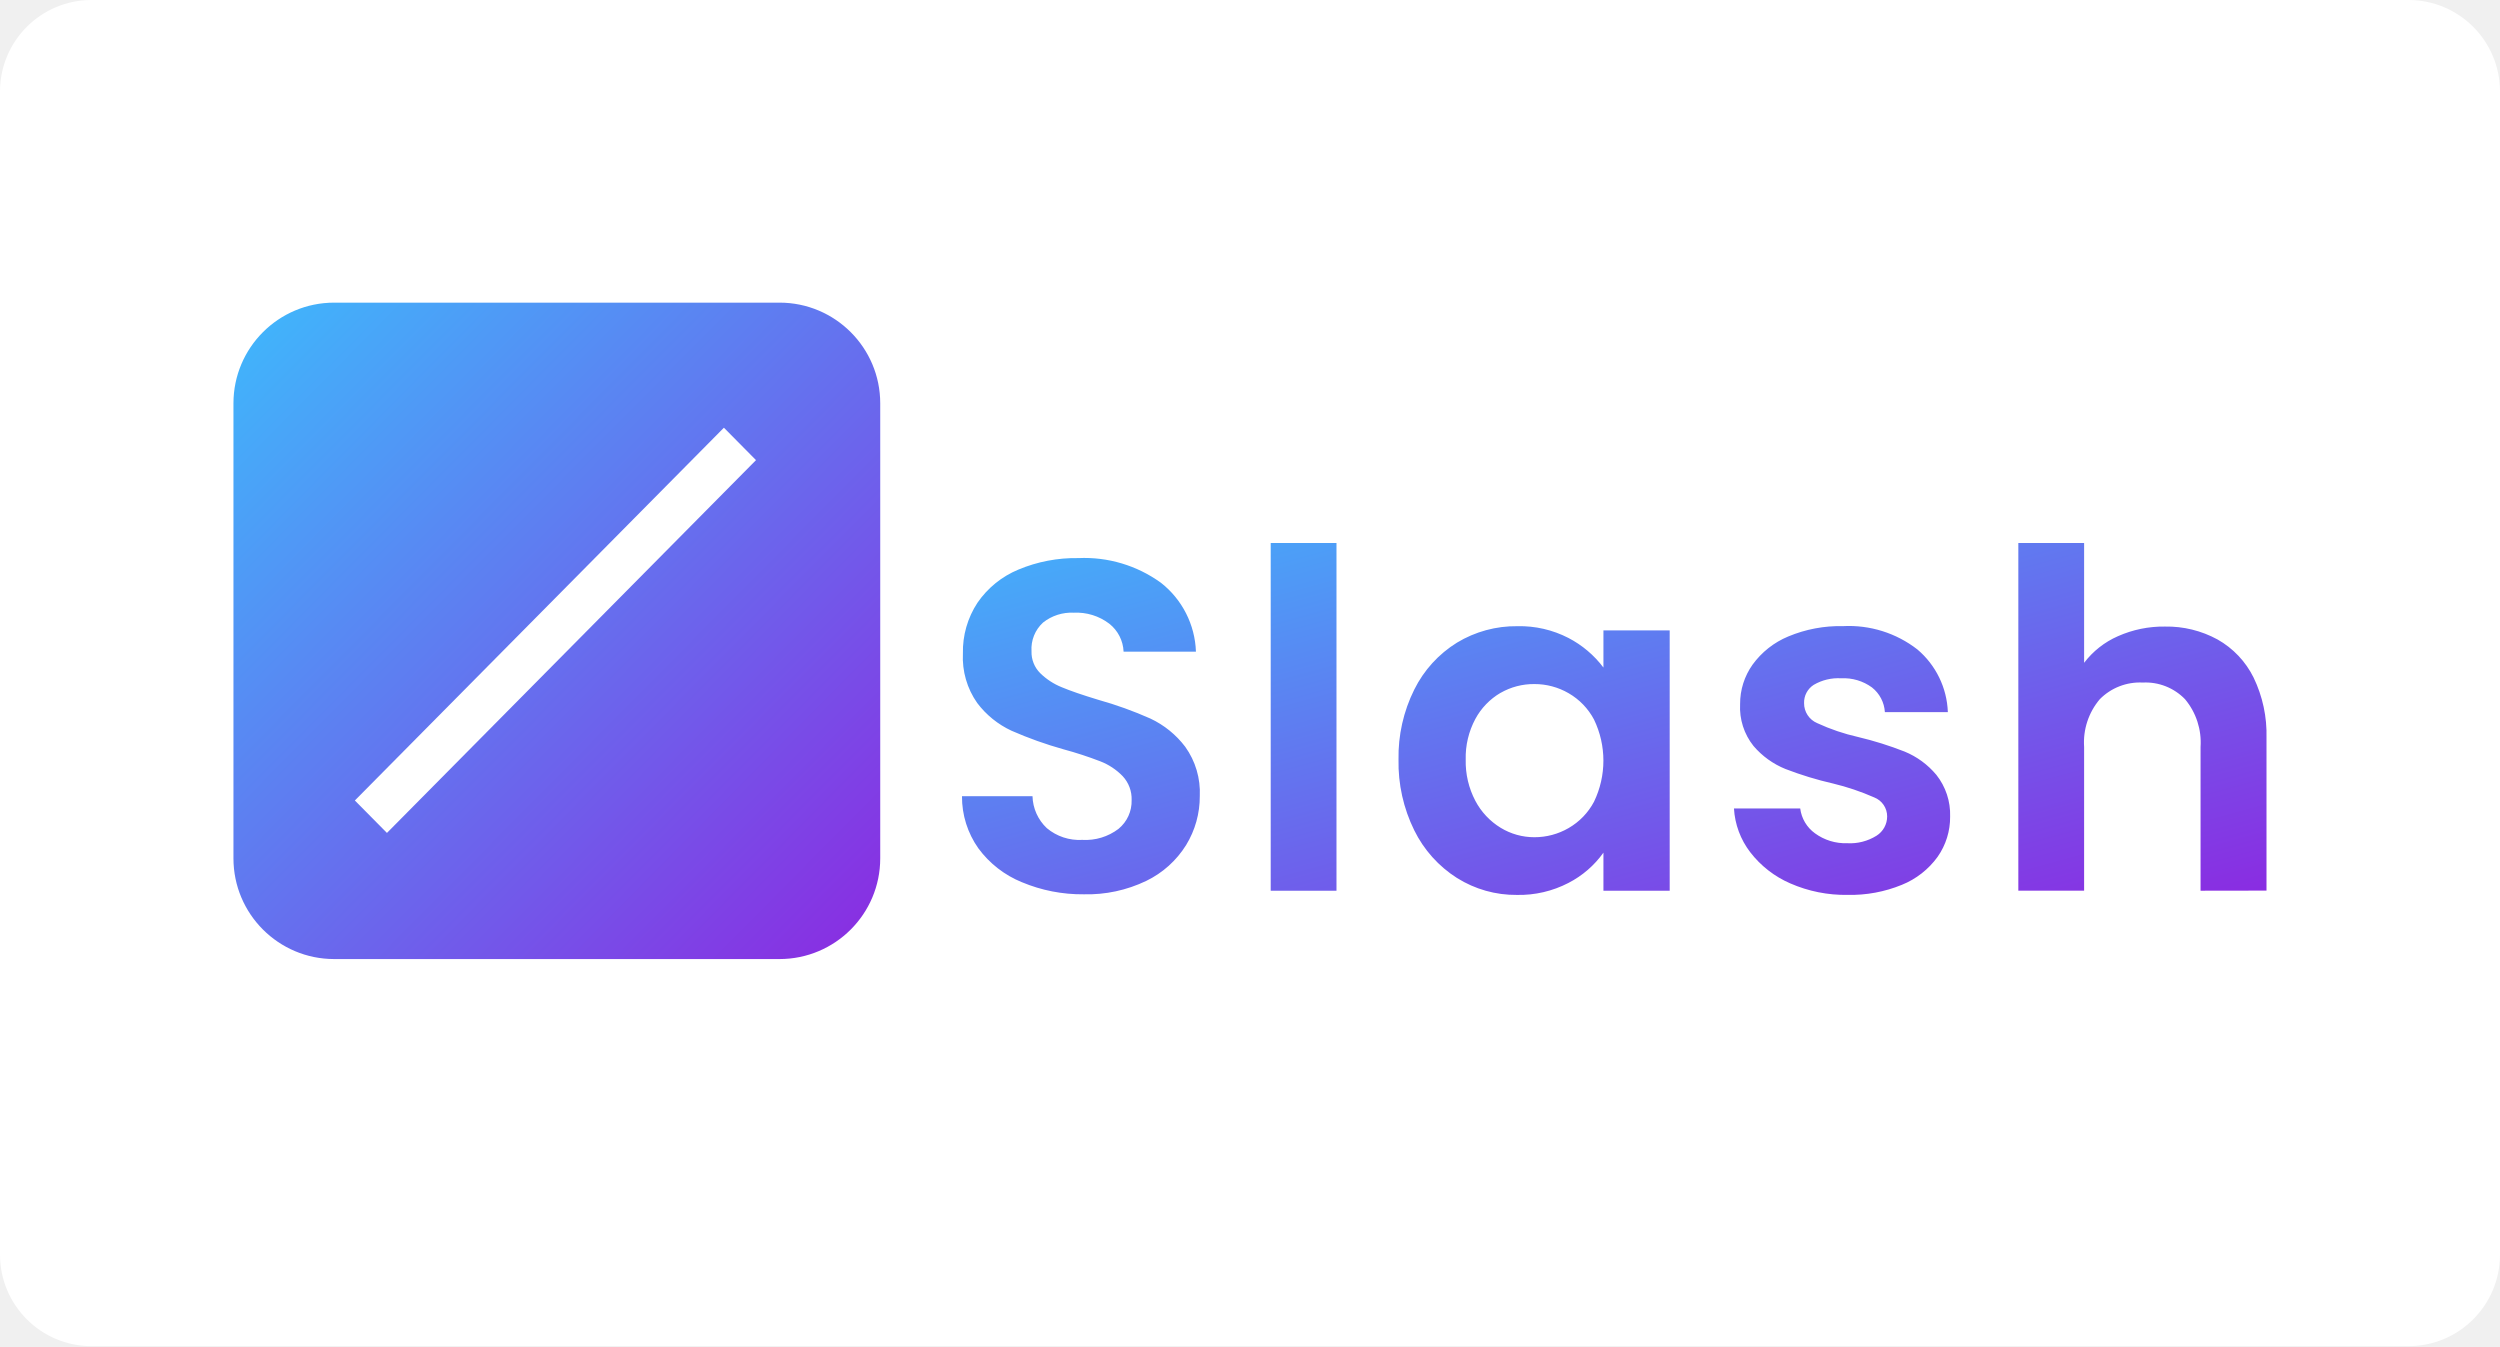
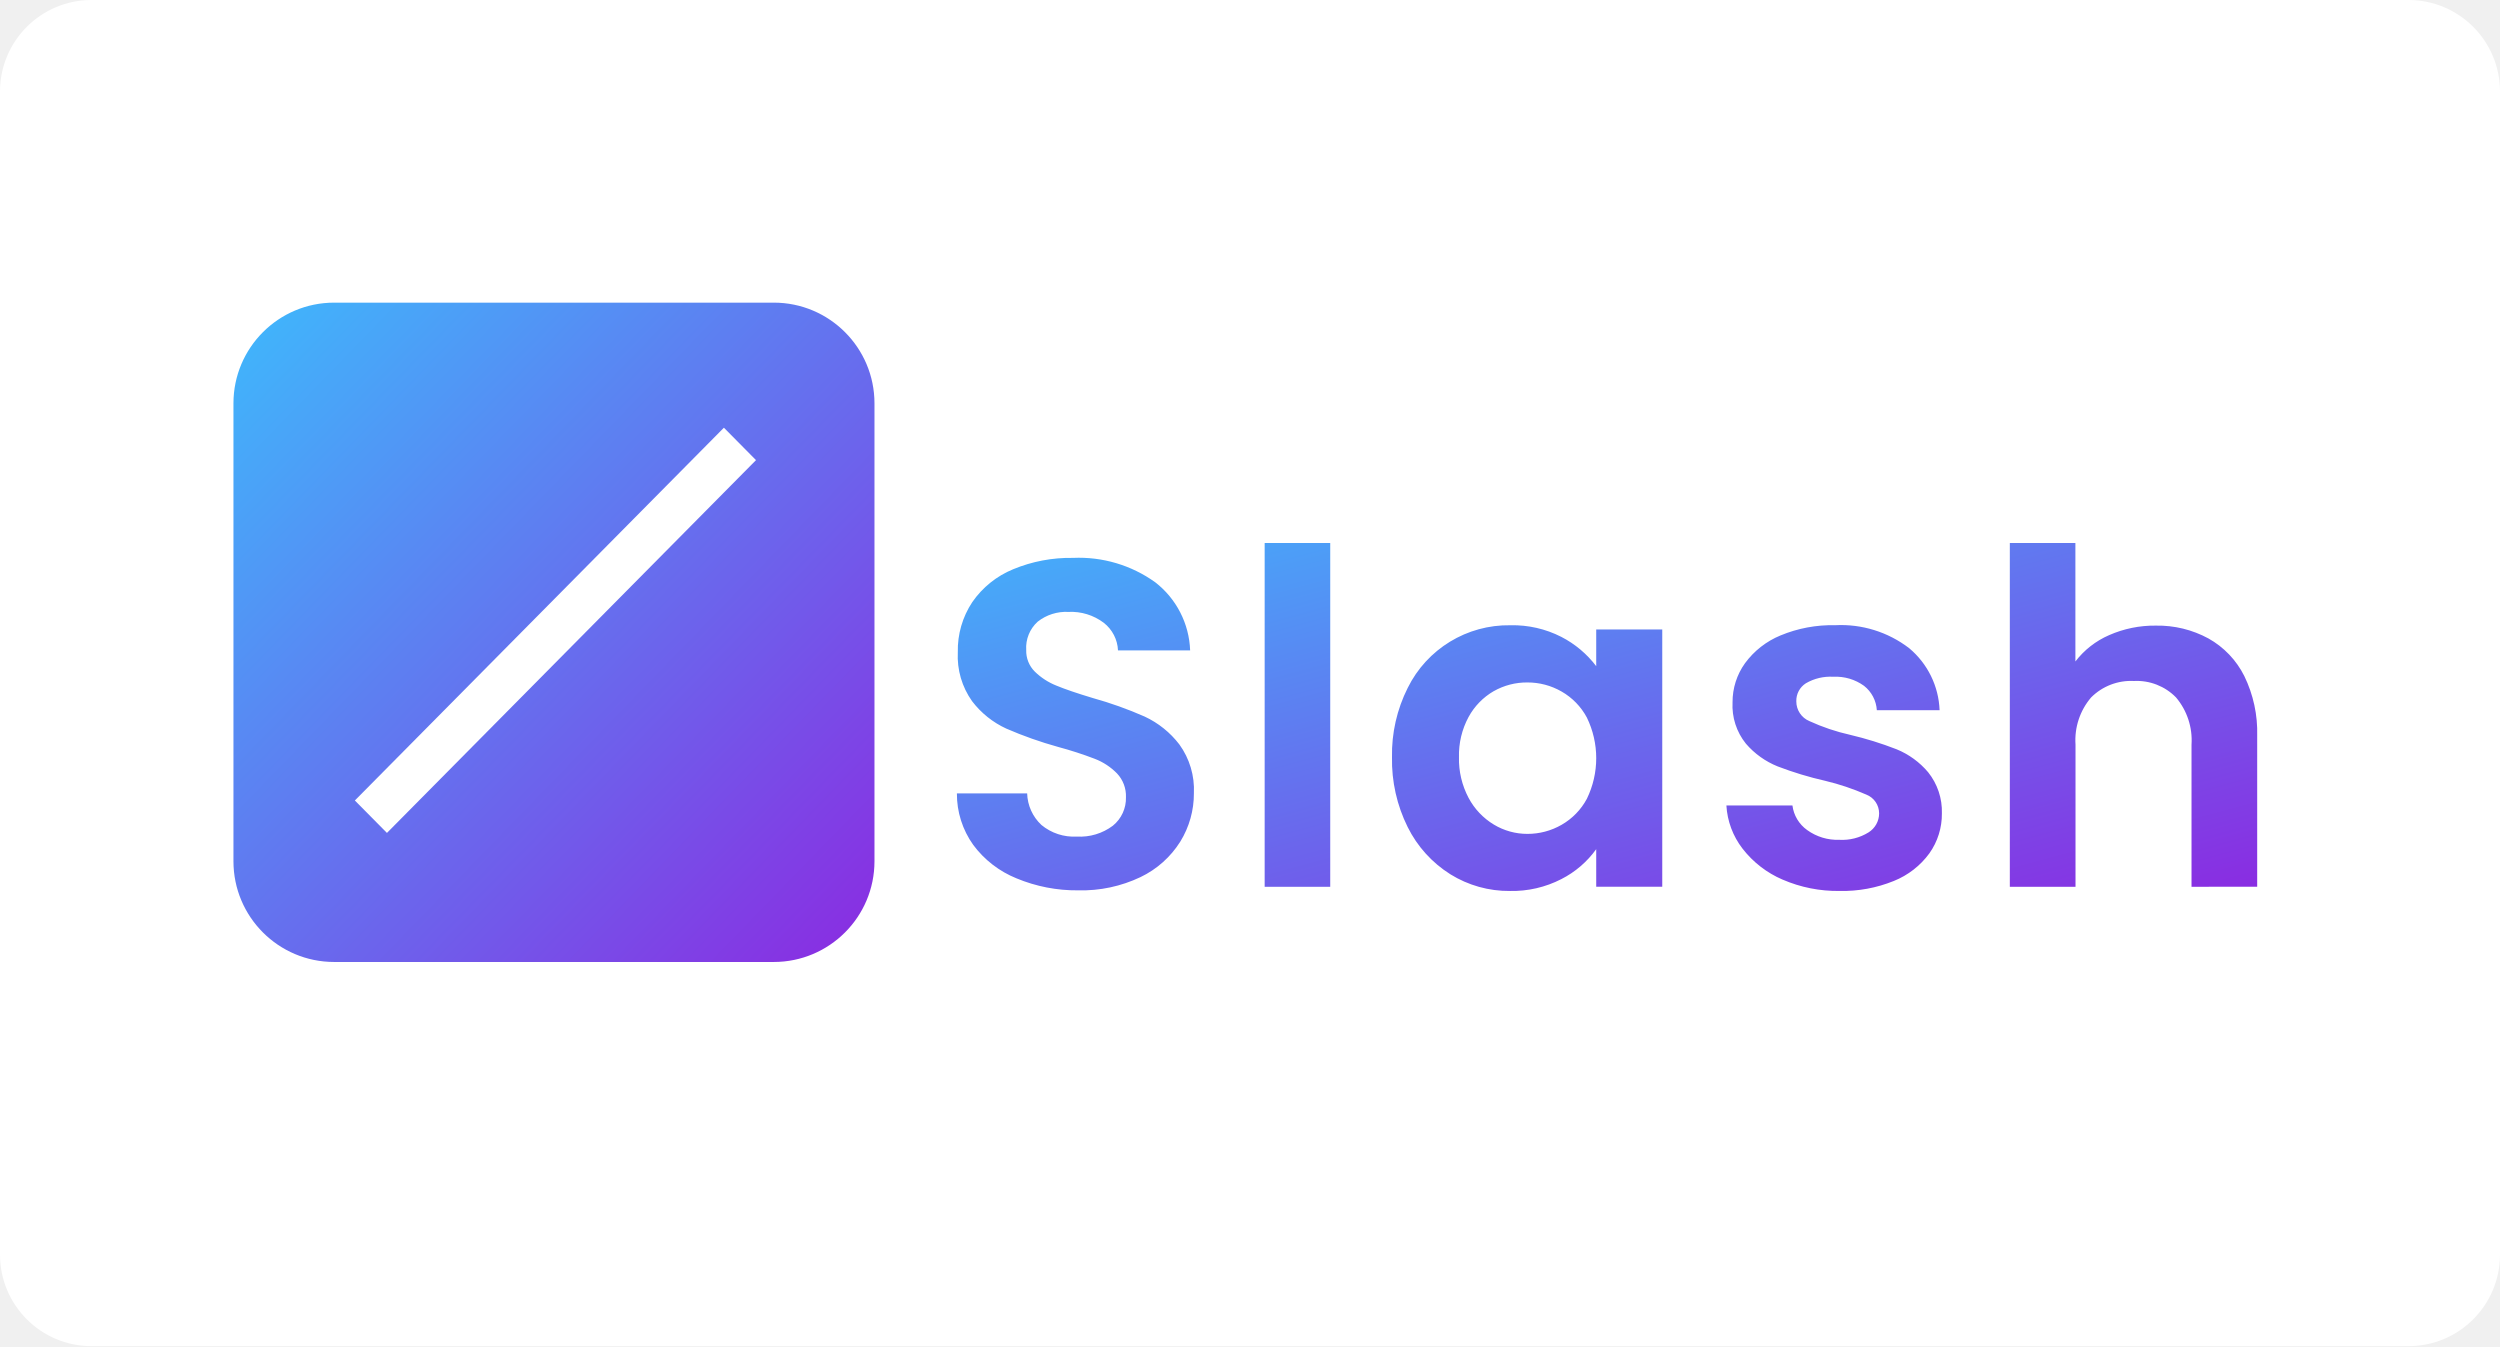
<svg xmlns="http://www.w3.org/2000/svg" xmlns:xlink="http://www.w3.org/1999/xlink" width="273" height="147" viewBox="0 0 273 147">
  <defs>
    <linearGradient id="linear-gradient" x2="1" y2="1" gradientUnits="objectBoundingBox">
      <stop offset="0" stop-color="#3eb9fc" />
      <stop offset="1" stop-color="#8b2ae1" />
    </linearGradient>
    <linearGradient id="linear-gradient-2" x1="-0.062" y1="-0.061" x2="1.018" xlink:href="#linear-gradient" />
  </defs>
  <g id="グループ_69049" data-name="グループ 69049" transform="translate(-20 -3156.276)">
    <rect id="長方形_19587" data-name="長方形 19587" width="273" height="147" rx="10" transform="translate(20 3156.276)" fill="#fff" />
    <g id="グループ_69045" data-name="グループ 69045" transform="translate(24.493 3210.324)">
-       <rect id="長方形_18018" data-name="長方形 18018" width="70.628" height="71.681" rx="11" transform="translate(21 -21)" fill="url(#linear-gradient)" />
+       <rect id="長方形_18018" data-name="長方形 18018" width="70" height="72" rx="11" transform="translate(21 -21)" fill="url(#linear-gradient)" />
      <path id="長方形_18019" data-name="長方形 18019" d="M0,0,4.982.027,5.27,57.309.288,57.282Z" transform="translate(74.558 -7.343) rotate(45)" fill="#fff" />
-       <path id="パス_57689" data-name="パス 57689" d="M283.977,87.716A11.074,11.074,0,0,1,279.59,84.3a8.651,8.651,0,0,1-1.77-4.772h7.235a3.944,3.944,0,0,0,1.616,2.719,5.632,5.632,0,0,0,3.516,1.078,5.451,5.451,0,0,0,3.207-.823,2.483,2.483,0,0,0,1.154-2.1,2.223,2.223,0,0,0-1.411-2.078,26.584,26.584,0,0,0-4.488-1.515,37.907,37.907,0,0,1-5.21-1.591,9.037,9.037,0,0,1-3.487-2.514,6.744,6.744,0,0,1-1.462-4.567,7.37,7.37,0,0,1,1.36-4.31,9.134,9.134,0,0,1,3.9-3.079,14.62,14.62,0,0,1,5.986-1.129,12.2,12.2,0,0,1,8.105,2.54,9.407,9.407,0,0,1,3.335,6.85H294.3a3.717,3.717,0,0,0-1.409-2.694,5.244,5.244,0,0,0-3.363-1,5.3,5.3,0,0,0-3,.717,2.294,2.294,0,0,0-1.052,2,2.35,2.35,0,0,0,1.437,2.181,22.337,22.337,0,0,0,4.464,1.514,37.836,37.836,0,0,1,5.08,1.592,8.95,8.95,0,0,1,3.463,2.54,6.974,6.974,0,0,1,1.505,4.543,7.525,7.525,0,0,1-1.368,4.411,8.953,8.953,0,0,1-3.9,3.055,14.766,14.766,0,0,1-5.926,1.1,15,15,0,0,1-6.253-1.252Zm-36.4-.592a12.924,12.924,0,0,1-4.669-5.208,16.734,16.734,0,0,1-1.719-7.722,16.458,16.458,0,0,1,1.719-7.643,12.6,12.6,0,0,1,4.669-5.131,12.444,12.444,0,0,1,6.6-1.794,11.589,11.589,0,0,1,5.565,1.283,11.317,11.317,0,0,1,3.824,3.233V60.087h7.235V88.511h-7.235V84.355a10.666,10.666,0,0,1-3.824,3.309,11.687,11.687,0,0,1-5.618,1.308,12.083,12.083,0,0,1-6.542-1.847Zm4.748-20.216a7.341,7.341,0,0,0-2.747,2.848,8.928,8.928,0,0,0-1.052,4.438,9.221,9.221,0,0,0,1.052,4.5,7.594,7.594,0,0,0,2.771,2.95,7.047,7.047,0,0,0,3.67,1.026,7.4,7.4,0,0,0,3.746-1,7.22,7.22,0,0,0,2.771-2.872,10.332,10.332,0,0,0,0-8.981,7.221,7.221,0,0,0-2.771-2.872,7.4,7.4,0,0,0-3.746-1,7.276,7.276,0,0,0-3.694.968ZM200.062,87.584a11.073,11.073,0,0,1-4.748-3.694,9.727,9.727,0,0,1-1.794-5.7h7.7a4.97,4.97,0,0,0,1.563,3.489,5.541,5.541,0,0,0,3.874,1.283,5.964,5.964,0,0,0,3.951-1.2,3.92,3.92,0,0,0,1.437-3.156A3.648,3.648,0,0,0,211.066,76a6.854,6.854,0,0,0-2.439-1.616,40.442,40.442,0,0,0-4.024-1.314,42.962,42.962,0,0,1-5.671-2.027,9.92,9.92,0,0,1-3.746-3.026,8.627,8.627,0,0,1-1.565-5.413,9.677,9.677,0,0,1,1.592-5.541,10.121,10.121,0,0,1,4.464-3.617,16.248,16.248,0,0,1,6.566-1.257,14.256,14.256,0,0,1,9,2.694,9.992,9.992,0,0,1,3.824,7.525h-7.9a4.1,4.1,0,0,0-1.563-3.055,5.9,5.9,0,0,0-3.874-1.2,4.984,4.984,0,0,0-3.361,1.078,3.9,3.9,0,0,0-1.257,3.13,3.234,3.234,0,0,0,.949,2.394,7.2,7.2,0,0,0,2.36,1.539q1.411.592,3.976,1.368a41.745,41.745,0,0,1,5.7,2.052,10.233,10.233,0,0,1,3.8,3.079,8.552,8.552,0,0,1,1.591,5.388A10.141,10.141,0,0,1,218,83.517a10.522,10.522,0,0,1-4.363,3.925,14.879,14.879,0,0,1-6.824,1.462,17,17,0,0,1-6.747-1.32Zm128.71.927V72.81a7.366,7.366,0,0,0-1.693-5.208,5.986,5.986,0,0,0-4.618-1.821,6.145,6.145,0,0,0-4.695,1.821,7.3,7.3,0,0,0-1.71,5.208v15.7h-7.183V50.542h7.183V63.626a9.373,9.373,0,0,1,3.694-2.908,12.246,12.246,0,0,1,5.131-1.052,11.539,11.539,0,0,1,5.747,1.411,9.718,9.718,0,0,1,3.934,4.156,14.268,14.268,0,0,1,1.411,6.593V88.5Zm-101.54,0V50.542h7.183V88.511Z" transform="translate(-92.964 -45.294)" fill="url(#linear-gradient-2)" />
+       <path id="パス_57689" data-name="パス 57689" d="M283.686,87.3a11.026,11.026,0,0,1-4.373-3.382,8.512,8.512,0,0,1-1.764-4.718h7.211a3.894,3.894,0,0,0,1.611,2.689,5.646,5.646,0,0,0,3.505,1.065,5.468,5.468,0,0,0,3.2-.813,2.451,2.451,0,0,0,1.151-2.073,2.2,2.2,0,0,0-1.406-2.055,26.647,26.647,0,0,0-4.473-1.5,38.014,38.014,0,0,1-5.193-1.573,9.006,9.006,0,0,1-3.476-2.486,6.632,6.632,0,0,1-1.458-4.515,7.246,7.246,0,0,1,1.355-4.261,9.094,9.094,0,0,1,3.887-3.044,14.677,14.677,0,0,1,5.967-1.116,12.229,12.229,0,0,1,8.079,2.511A9.273,9.273,0,0,1,300.83,68.8h-6.853a3.666,3.666,0,0,0-1.4-2.663,5.257,5.257,0,0,0-3.352-.989,5.32,5.32,0,0,0-2.992.709,2.263,2.263,0,0,0-1.049,1.978,2.323,2.323,0,0,0,1.432,2.156,22.391,22.391,0,0,0,4.45,1.5,37.94,37.94,0,0,1,5.063,1.574,8.917,8.917,0,0,1,3.452,2.511,6.859,6.859,0,0,1,1.5,4.491,7.4,7.4,0,0,1-1.364,4.361,8.913,8.913,0,0,1-3.887,3.02,14.824,14.824,0,0,1-5.907,1.089,15.058,15.058,0,0,1-6.233-1.238ZM247.4,86.712a12.814,12.814,0,0,1-4.654-5.149,16.435,16.435,0,0,1-1.713-7.635,16.163,16.163,0,0,1,1.713-7.557,12.284,12.284,0,0,1,11.228-6.847,11.629,11.629,0,0,1,5.548,1.268,11.258,11.258,0,0,1,3.812,3.2V59.98h7.211v28.1h-7.211V83.974a10.607,10.607,0,0,1-3.812,3.272,11.727,11.727,0,0,1-5.6,1.294,12.117,12.117,0,0,1-6.521-1.826Zm4.733-19.988a7.285,7.285,0,0,0-2.738,2.816,8.769,8.769,0,0,0-1.048,4.388,9.057,9.057,0,0,0,1.048,4.446,7.533,7.533,0,0,0,2.762,2.917,7.067,7.067,0,0,0,3.659,1.015,7.42,7.42,0,0,0,3.733-.989,7.165,7.165,0,0,0,2.762-2.839,10.141,10.141,0,0,0,0-8.88,7.166,7.166,0,0,0-2.762-2.839,7.42,7.42,0,0,0-3.734-.989,7.3,7.3,0,0,0-3.682.957ZM200.041,87.166a11.025,11.025,0,0,1-4.733-3.653,9.563,9.563,0,0,1-1.788-5.631h7.672a4.9,4.9,0,0,0,1.558,3.45,5.553,5.553,0,0,0,3.861,1.268,5.978,5.978,0,0,0,3.938-1.184,3.863,3.863,0,0,0,1.432-3.12,3.59,3.59,0,0,0-.972-2.587,6.837,6.837,0,0,0-2.431-1.6,40.546,40.546,0,0,0-4.011-1.3,43.053,43.053,0,0,1-5.653-2,9.873,9.873,0,0,1-3.734-2.991,8.48,8.48,0,0,1-1.56-5.352,9.511,9.511,0,0,1,1.587-5.479,10.073,10.073,0,0,1,4.45-3.577,16.311,16.311,0,0,1,6.545-1.243,14.292,14.292,0,0,1,8.976,2.663,9.853,9.853,0,0,1,3.812,7.441h-7.878a4.048,4.048,0,0,0-1.558-3.02,5.916,5.916,0,0,0-3.861-1.184,5,5,0,0,0-3.35,1.065,3.835,3.835,0,0,0-1.253,3.095,3.184,3.184,0,0,0,.946,2.367,7.183,7.183,0,0,0,2.353,1.522q1.406.585,3.964,1.353a41.832,41.832,0,0,1,5.677,2.029,10.184,10.184,0,0,1,3.785,3.044,8.406,8.406,0,0,1,1.585,5.327,9.965,9.965,0,0,1-1.482,5.276,10.459,10.459,0,0,1-4.349,3.881,14.933,14.933,0,0,1-6.8,1.446,17.063,17.063,0,0,1-6.726-1.305Zm128.3.917V72.559a7.245,7.245,0,0,0-1.688-5.149,5.993,5.993,0,0,0-4.6-1.8,6.153,6.153,0,0,0-4.68,1.8,7.184,7.184,0,0,0-1.7,5.149V88.083H308.5V50.542h7.16V63.478a9.332,9.332,0,0,1,3.682-2.875,12.292,12.292,0,0,1,5.115-1.04,11.577,11.577,0,0,1,5.728,1.4,9.641,9.641,0,0,1,3.921,4.109,14.011,14.011,0,0,1,1.406,6.519V88.075Zm-101.213,0V50.542h7.16V88.083Z" transform="translate(-93.52 -45.294)" fill="url(#linear-gradient-2)" />
    </g>
  </g>
</svg>
